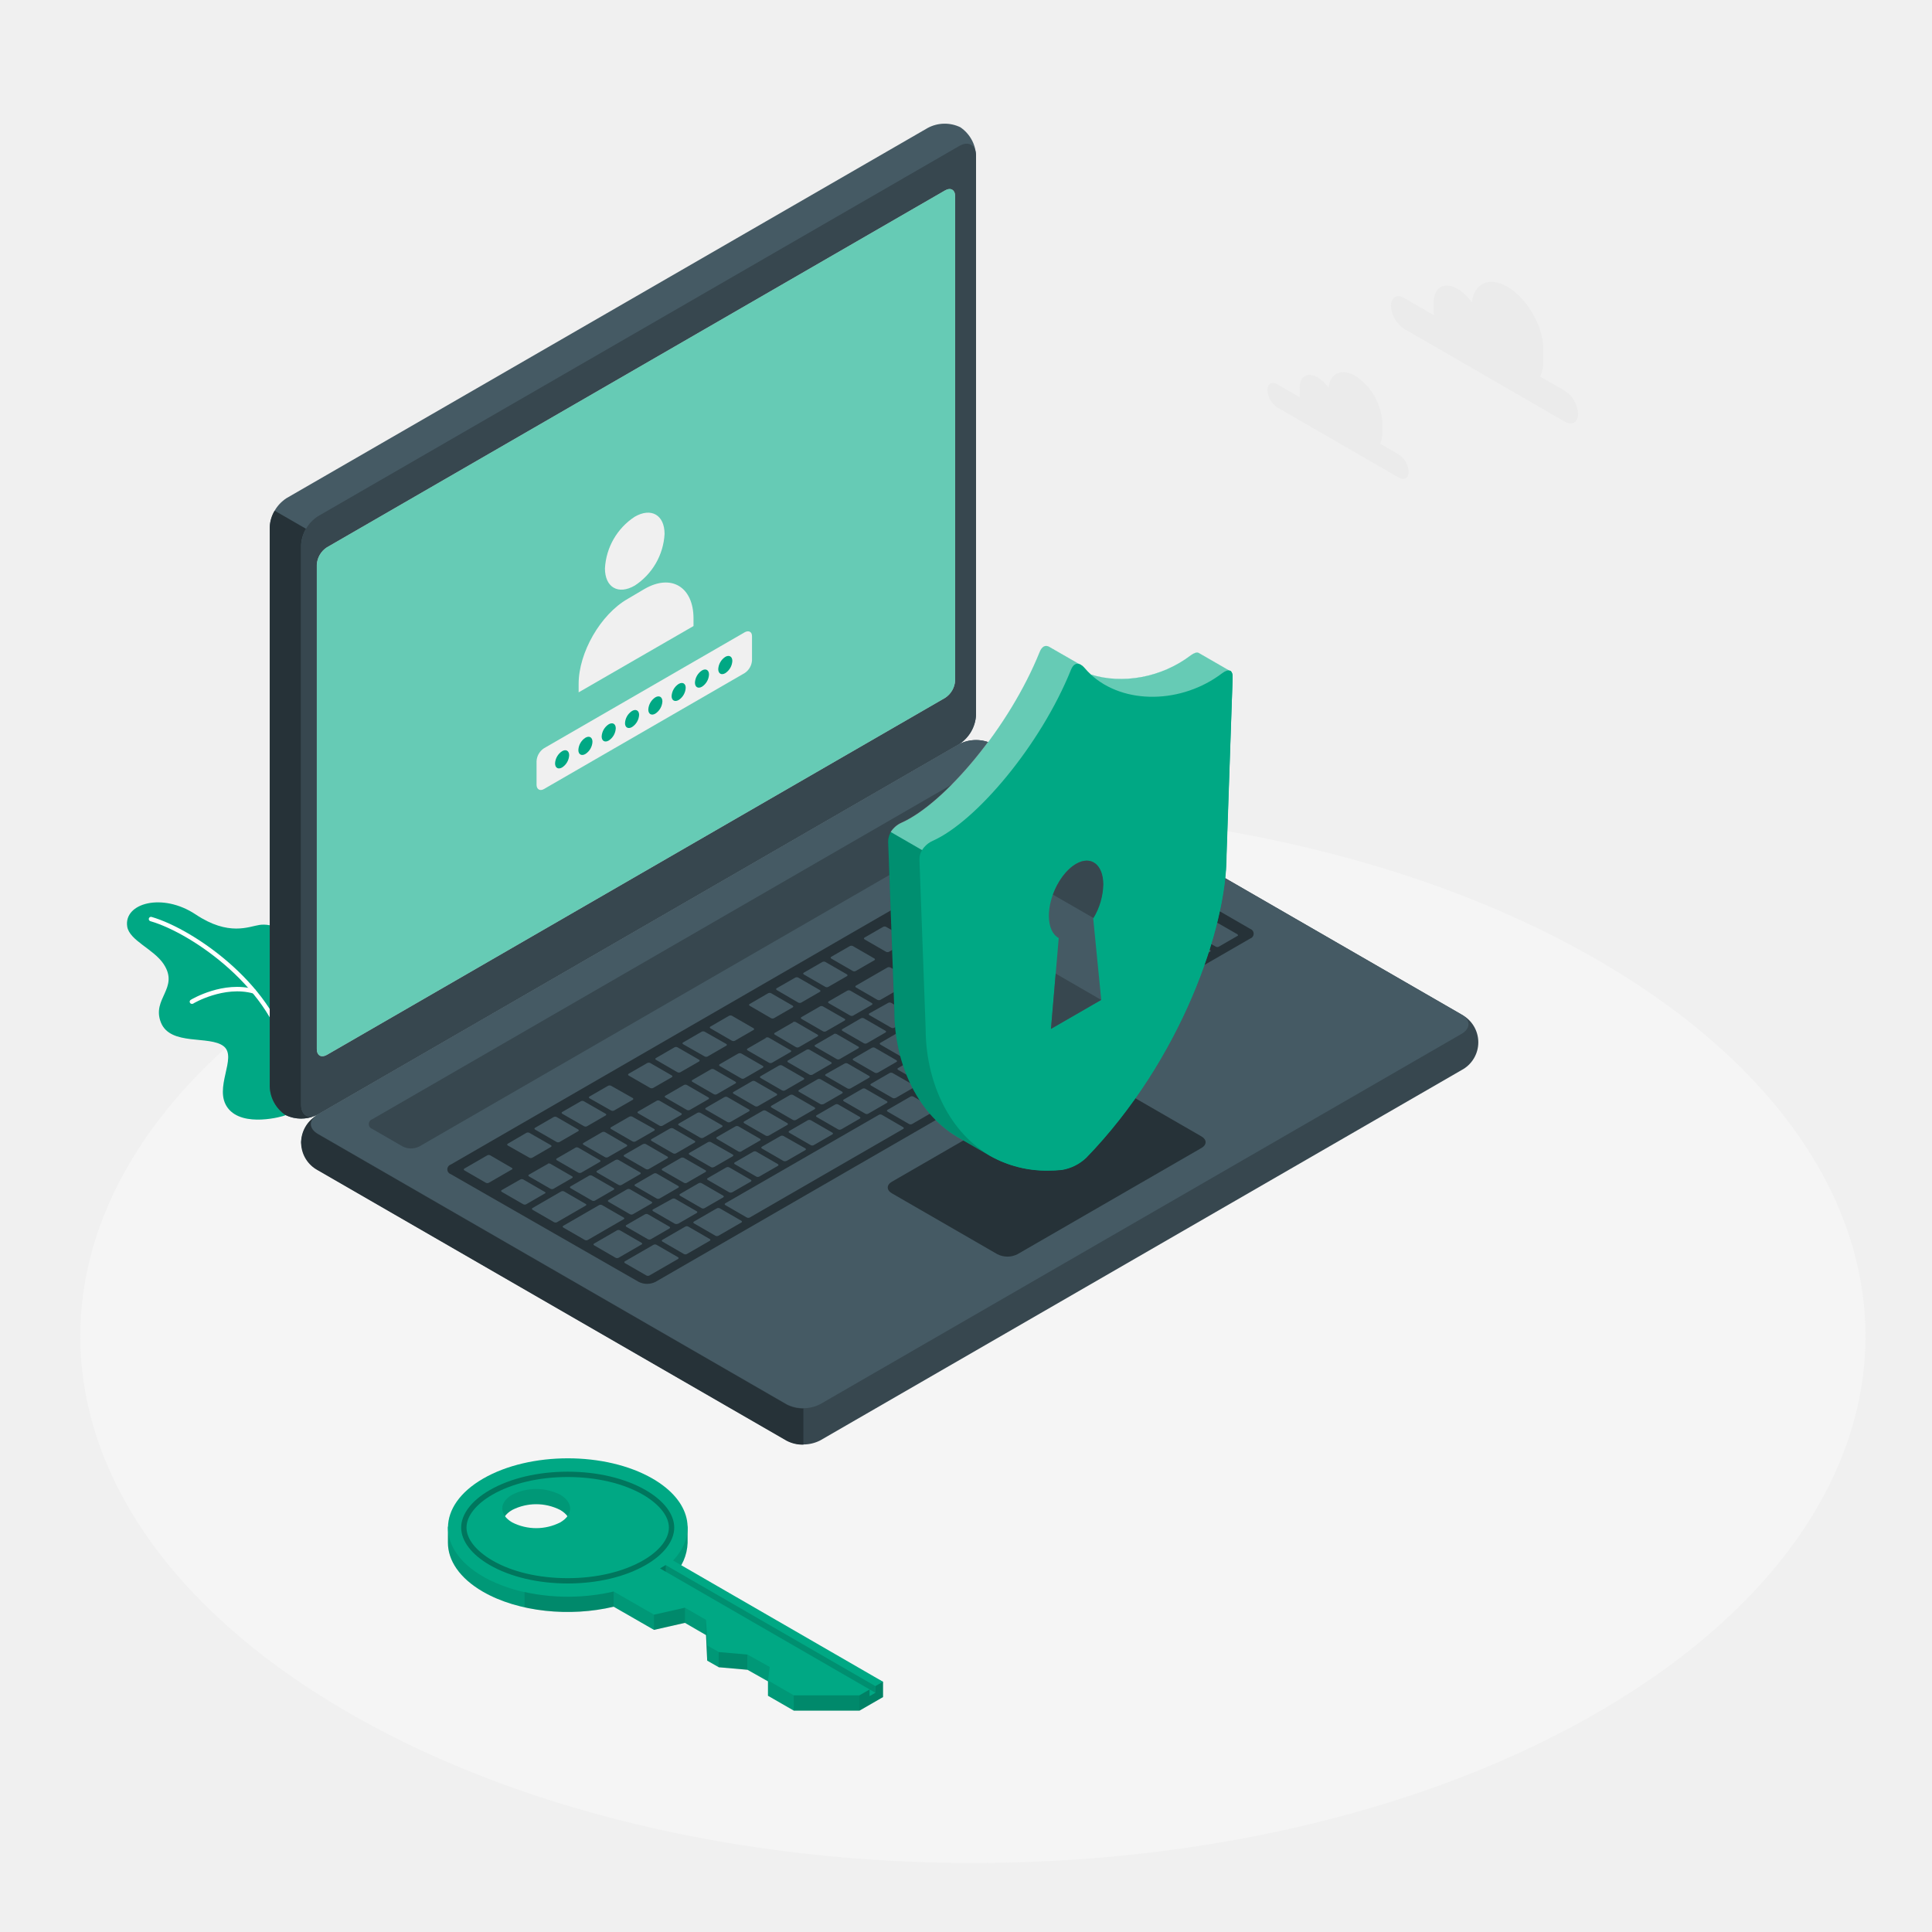
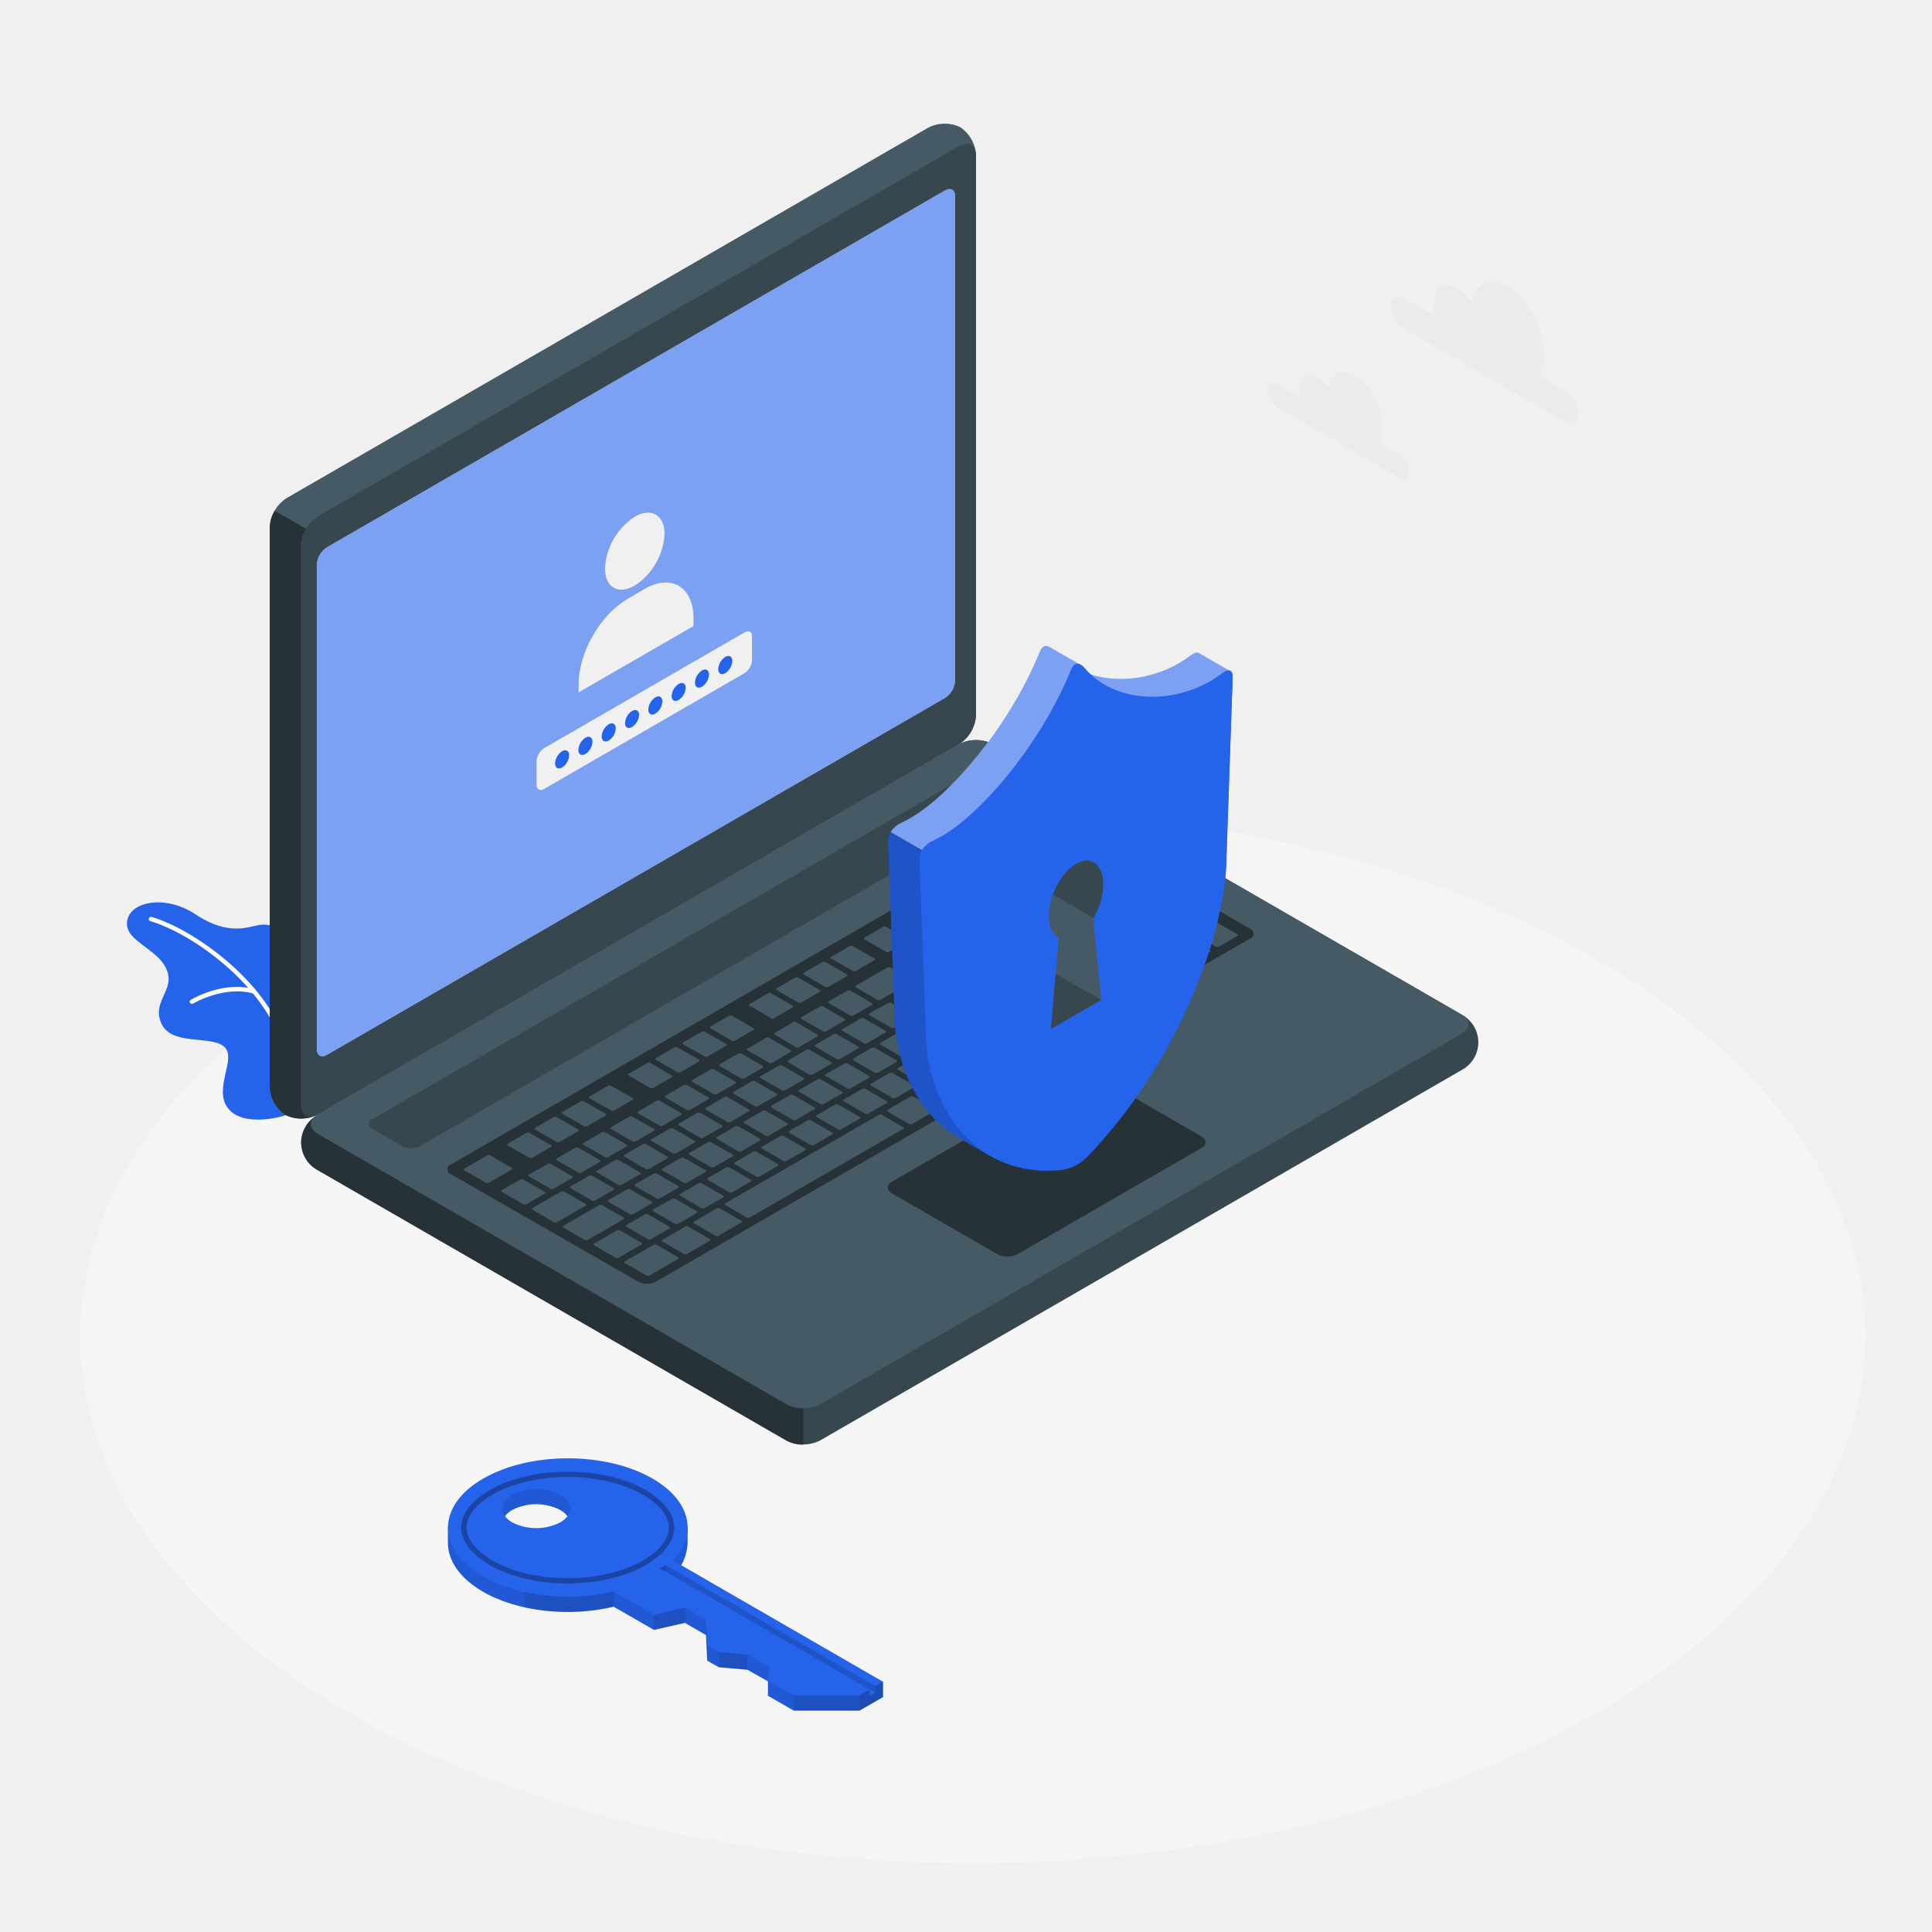
<svg xmlns="http://www.w3.org/2000/svg" viewBox="0 0 500 500">
  <g id="freepik--Floor--inject-6">
    <path id="freepik--floor--inject-6" d="M88.45,442.21c90.2,53.24,236.46,53.24,326.67,0s90.21-139.56,0-192.79-236.47-53.24-326.68,0S-1.76,389,88.45,442.21Z" style="fill:#f5f5f5" />
  </g>
  <g id="freepik--Clouds--inject-6">
    <g id="freepik--clouds--inject-6">
      <path d="M363.42,77.14l7.67,4.43a9,9,0,0,1-.07-1V78.33c0-4,2.78-5.56,6.2-3.58a12.08,12.08,0,0,1,3.7,3.55c.56-5,4.46-6.82,9.2-4.09,5.12,3,9.27,10.15,9.27,16.07V93.6a8.79,8.79,0,0,1-.78,3.85l6.36,3.68a7.6,7.6,0,0,1,3.44,6c0,2.19-1.54,3.08-3.44,2l-41.55-24a7.6,7.6,0,0,1-3.44-6C360,76.93,361.52,76,363.42,77.14Z" style="fill:#ebebeb" />
      <path d="M330.6,99.48l5.79,3.34a6.61,6.61,0,0,1-.05-.76v-1.68c0-3,2.1-4.19,4.68-2.7a9,9,0,0,1,2.79,2.68c.42-3.75,3.36-5.15,6.94-3.09a15.48,15.48,0,0,1,7,12.13v2.51a6.56,6.56,0,0,1-.59,2.9l4.8,2.78a5.73,5.73,0,0,1,2.6,4.49c0,1.66-1.16,2.33-2.6,1.5L330.6,105.47A5.73,5.73,0,0,1,328,101C328,99.32,329.17,98.65,330.6,99.48Z" style="fill:#ebebeb" />
    </g>
  </g>
  <g id="freepik--Plant--inject-6">
    <g id="freepik--Plants--inject-6">
-       <path d="M73.88,288.62c-.57.31-11,3.28-14.9-1.84s2.55-13.09-1.08-16-13.81,0-16.26-6.17,4.81-8.85.73-15.08c-2.57-3.92-8.89-6.12-9.45-9.75-.92-6.06,9.12-8.85,17.72-3.12s13.79,3.1,16.52,2.71,8.6.47,8.41,10S73.88,288.62,73.88,288.62Z" style="fill:#00A884" />
+       <path d="M73.88,288.62c-.57.31-11,3.28-14.9-1.84s2.55-13.09-1.08-16-13.81,0-16.26-6.17,4.81-8.85.73-15.08c-2.57-3.92-8.89-6.12-9.45-9.75-.92-6.06,9.12-8.85,17.72-3.12s13.79,3.1,16.52,2.71,8.6.47,8.41,10S73.88,288.62,73.88,288.62Z" style="fill:#2563EB" />
      <path d="M74.57,275a.56.56,0,0,1-.56-.48c-3-18.16-24.11-32.95-35.09-36.12a.57.57,0,0,1,.31-1.1c11.23,3.25,32.83,18.4,35.9,37a.57.57,0,0,1-.47.65Z" style="fill:#fff" />
      <path d="M49.67,259.8a.56.56,0,0,1-.29-1.05c.34-.21,8.46-5,16.47-2.74a.59.59,0,0,1,.4.71.57.57,0,0,1-.7.39C58,255,50,259.68,50,259.73A.59.59,0,0,1,49.67,259.8Z" style="fill:#fff" />
    </g>
  </g>
  <g id="freepik--Device--inject-6">
    <g id="freepik--Laptop--inject-6">
      <path d="M77.93,295.6a9.29,9.29,0,0,0,4.33,7.19l121.33,70a9.57,9.57,0,0,0,8.66,0l166-95.85a8.13,8.13,0,0,0,0-14.38L256.93,192.56a9.57,9.57,0,0,0-8.66,0l-166,95.85A9.29,9.29,0,0,0,77.93,295.6Z" style="fill:#37474f" />
      <path d="M207.92,364.5v9.37a8.83,8.83,0,0,1-4.33-1l-121.33-70a8.11,8.11,0,0,1-.44-14.1c-1.94,1.39-1.79,3.43.44,4.72l121.33,70A8.83,8.83,0,0,0,207.92,364.5Z" style="fill:#263238" />
      <path d="M73.87,288.56a9.25,9.25,0,0,1-4.06-7.34V136.43a9.58,9.58,0,0,1,4.33-7.5l166-95.84a9.3,9.3,0,0,1,8.39-.16,9.29,9.29,0,0,1,4.07,7.35V185.06a9.56,9.56,0,0,1-4.33,7.5l-166,95.85A9.27,9.27,0,0,1,73.87,288.56Z" style="fill:#455a64" />
      <path d="M81.75,288.67a9.3,9.3,0,0,1-7.88-.11,9.28,9.28,0,0,1-4.06-7.34V136.43a8.74,8.74,0,0,1,1.27-4.26l8.12,4.68h0a8.88,8.88,0,0,0-1.27,4.26V285.91C77.93,288.47,79.6,289.62,81.75,288.67Z" style="fill:#263238" />
      <path d="M77.93,141.12V285.91c0,2.76,1.94,3.88,4.33,2.5l166-95.85a9.56,9.56,0,0,0,4.33-7.5V40.28c0-2.76-1.94-3.88-4.33-2.5l-166,95.84A9.59,9.59,0,0,0,77.93,141.12Z" style="fill:#37474f" />
      <path d="M82.26,293.41l121.33,70a9.57,9.57,0,0,0,8.66,0l166-95.85c2.39-1.38,2.39-3.62,0-5L256.93,192.56a9.57,9.57,0,0,0-8.66,0l-166,95.85C79.87,289.79,79.87,292,82.26,293.41Z" style="fill:#455a64" />
      <path d="M84.59,141.66l160-92.38c1.44-.83,2.6-.16,2.6,1.5V176.11a5.73,5.73,0,0,1-2.6,4.5L84.59,273c-1.44.83-2.6.16-2.6-1.5V146.16A5.73,5.73,0,0,1,84.59,141.66Z" style="fill:#fff" />
-       <path d="M84.59,141.66l160-92.38c1.44-.83,2.6-.16,2.6,1.5V176.11a5.73,5.73,0,0,1-2.6,4.5L84.59,273c-1.44.83-2.6.16-2.6-1.5V146.16A5.73,5.73,0,0,1,84.59,141.66Z" style="fill:#00A884;opacity:0.6" />
+       <path d="M84.59,141.66l160-92.38c1.44-.83,2.6-.16,2.6,1.5V176.11a5.73,5.73,0,0,1-2.6,4.5L84.59,273c-1.44.83-2.6.16-2.6-1.5V146.16A5.73,5.73,0,0,1,84.59,141.66Z" style="fill:#2563EB;opacity:0.6" />
      <path d="M164.27,133.73c4.26-2.46,7.72-.46,7.72,4.46a17.06,17.06,0,0,1-7.72,13.36c-4.26,2.46-7.71.47-7.71-4.45A17.06,17.06,0,0,1,164.27,133.73Z" style="fill:#f0f0f0" />
      <path d="M179.48,160.05c0-8.08-5.68-11.67-12.68-7.63L162.43,155c-7,4-12.68,13.87-12.68,22v2.18l29.73-17.16Z" style="fill:#f0f0f0" />
      <path d="M194.51,164c-.28-.65-1-.81-1.81-.35l-51.92,30a4.28,4.28,0,0,0-1.92,3.33v6.1c0,1,.62,1.55,1.46,1.32l.14-.05a3.13,3.13,0,0,0,.32-.15l51.92-30a4.24,4.24,0,0,0,1.92-3.33V164.8A2.37,2.37,0,0,0,194.51,164Z" style="fill:#f0f0f0" />
-       <path d="M145.47,194.41c1-.59,1.83-.11,1.83,1.05a4,4,0,0,1-1.83,3.16c-1,.58-1.82.11-1.82-1.06A4,4,0,0,1,145.47,194.41Z" style="fill:#00A884" />
-       <path d="M151.51,190.92c1-.58,1.82-.11,1.82,1.06a4,4,0,0,1-1.82,3.15c-1,.59-1.83.11-1.83-1A4,4,0,0,1,151.51,190.92Z" style="fill:#00A884" />
-       <path d="M157.54,187.44c1-.58,1.82-.11,1.82,1.05a4,4,0,0,1-1.82,3.16c-1,.58-1.83.11-1.83-1.05A4,4,0,0,1,157.54,187.44Z" style="fill:#00A884" />
-       <path d="M163.57,184c1-.59,1.83-.11,1.83,1a4,4,0,0,1-1.83,3.16c-1,.58-1.82.11-1.82-1A4,4,0,0,1,163.57,184Z" style="fill:#00A884" />
-       <path d="M169.6,180.47c1-.58,1.83-.11,1.83,1.06a4.05,4.05,0,0,1-1.83,3.16c-1,.58-1.82.11-1.82-1.06A4.05,4.05,0,0,1,169.6,180.47Z" style="fill:#00A884" />
-       <path d="M175.64,177c1-.58,1.82-.11,1.82,1a4,4,0,0,1-1.82,3.16c-1,.58-1.83.11-1.83-1A4,4,0,0,1,175.64,177Z" style="fill:#00A884" />
-       <path d="M181.67,173.51c1-.58,1.82-.11,1.82,1.05a4,4,0,0,1-1.82,3.16c-1,.58-1.82.11-1.82-1.05A4,4,0,0,1,181.67,173.51Z" style="fill:#00A884" />
-       <path d="M187.7,170c1-.58,1.83-.11,1.83,1.06a4.05,4.05,0,0,1-1.83,3.16c-1,.58-1.82.11-1.82-1.06A4.07,4.07,0,0,1,187.7,170Z" style="fill:#00A884" />
+       <path d="M145.47,194.41c1-.59,1.83-.11,1.83,1.05a4,4,0,0,1-1.83,3.16c-1,.58-1.82.11-1.82-1.06A4,4,0,0,1,145.47,194.41Z" style="fill:#2563EB" />
+       <path d="M151.51,190.92c1-.58,1.82-.11,1.82,1.06a4,4,0,0,1-1.82,3.15c-1,.59-1.83.11-1.83-1A4,4,0,0,1,151.51,190.92Z" style="fill:#2563EB" />
+       <path d="M157.54,187.44c1-.58,1.82-.11,1.82,1.05a4,4,0,0,1-1.82,3.16c-1,.58-1.83.11-1.83-1.05A4,4,0,0,1,157.54,187.44Z" style="fill:#2563EB" />
+       <path d="M163.57,184c1-.59,1.83-.11,1.83,1a4,4,0,0,1-1.83,3.16c-1,.58-1.82.11-1.82-1A4,4,0,0,1,163.57,184Z" style="fill:#2563EB" />
+       <path d="M169.6,180.47c1-.58,1.83-.11,1.83,1.06a4.05,4.05,0,0,1-1.83,3.16c-1,.58-1.82.11-1.82-1.06A4.05,4.05,0,0,1,169.6,180.47Z" style="fill:#2563EB" />
+       <path d="M175.64,177c1-.58,1.82-.11,1.82,1a4,4,0,0,1-1.82,3.16c-1,.58-1.83.11-1.83-1A4,4,0,0,1,175.64,177Z" style="fill:#2563EB" />
+       <path d="M181.67,173.51c1-.58,1.82-.11,1.82,1.05a4,4,0,0,1-1.82,3.16c-1,.58-1.82.11-1.82-1.05A4,4,0,0,1,181.67,173.51Z" style="fill:#2563EB" />
+       <path d="M187.7,170c1-.58,1.83-.11,1.83,1.06a4.05,4.05,0,0,1-1.83,3.16c-1,.58-1.82.11-1.82-1.06A4.07,4.07,0,0,1,187.7,170Z" style="fill:#2563EB" />
      <path d="M96.34,289.66l154.09-89a4.79,4.79,0,0,1,4.33,0l7.88,4.55a1.32,1.32,0,0,1,0,2.5L108.53,296.7a4.79,4.79,0,0,1-4.33,0l-7.86-4.54A1.32,1.32,0,0,1,96.34,289.66Z" style="fill:#37474f" />
      <path d="M116.65,301.39l154.09-89a4.79,4.79,0,0,1,4.33,0l48.48,28a1.32,1.32,0,0,1,0,2.5L169.64,331.75a4.84,4.84,0,0,1-4.34,0l-48.64-27.88A1.31,1.31,0,0,1,116.65,301.39Z" style="fill:#263238" />
      <path d="M254.78,252.45l4.83-2.79c.2-.12.19-.32,0-.44L254,246a.84.84,0,0,0-.77,0l-4.83,2.79c-.2.11-.19.31,0,.44l5.58,3.22A.84.84,0,0,0,254.78,252.45Zm-9.52-11.07-4.82,2.78c-.21.12-.2.32,0,.45l5.58,3.22a.87.87,0,0,0,.77,0l4.83-2.79c.2-.12.19-.32,0-.44L246,241.4A.84.84,0,0,0,245.26,241.38Zm-15.59,9-8.16,4.71c-.21.12-.19.32,0,.45l5.57,3.22a.87.87,0,0,0,.77,0l8.17-4.71c.2-.12.19-.32,0-.44l-5.58-3.23A.87.87,0,0,0,229.67,250.38Zm8.54-4.93-4.83,2.79c-.2.11-.19.31,0,.44L239,251.9a.87.87,0,0,0,.77,0l4.82-2.79c.21-.12.2-.32,0-.44L239,245.47A.84.84,0,0,0,238.21,245.45Zm-18.93,10.93-4.82,2.78c-.21.12-.2.32,0,.45l5.58,3.22a.84.84,0,0,0,.77,0l4.83-2.78c.2-.12.19-.32,0-.45l-5.58-3.22A.87.87,0,0,0,219.28,256.38Zm-7.05,4.07-4.82,2.78c-.21.12-.2.32,0,.45L213,266.9a.87.87,0,0,0,.77,0l4.83-2.79c.2-.12.19-.32,0-.44L213,260.47A.84.84,0,0,0,212.23,260.45Zm21.94,13.1,4.83-2.79c.2-.12.19-.32,0-.44l-5.58-3.22a.84.84,0,0,0-.77,0l-4.82,2.79c-.21.11-.19.31,0,.44l5.57,3.22A.84.84,0,0,0,234.17,273.55Zm-7,4.07,4.83-2.79c.2-.12.19-.31,0-.44l-5.58-3.22a.84.84,0,0,0-.77,0l-4.82,2.79c-.21.12-.2.31,0,.44l5.58,3.22A.84.84,0,0,0,227.12,277.62Zm-7.05,4.07,4.83-2.79c.2-.11.19-.31,0-.44l-5.58-3.22a.84.84,0,0,0-.77,0L213.7,278c-.21.12-.2.32,0,.44l5.58,3.22A.84.84,0,0,0,220.07,281.69Zm-7,4.07,4.83-2.79c.2-.11.19-.31,0-.44l-5.58-3.22a.87.87,0,0,0-.77,0l-4.83,2.79c-.2.12-.19.32,0,.44l5.58,3.22A.84.84,0,0,0,213,285.76Zm34.71-29.24,4.82-2.79c.21-.12.2-.31,0-.44L247,250.07a.84.84,0,0,0-.77,0l-4.83,2.79c-.2.12-.19.31,0,.44L247,256.5A.84.84,0,0,0,247.73,256.52Zm-6.5,13L252,263.26c.2-.12.19-.32,0-.44L238.41,255a.84.84,0,0,0-.77,0l-5.56,3.21c-.21.12-.2.32,0,.45l7.18,4.14c.22.13.23.33,0,.44l-4.45,2.57c-.21.12-.19.32,0,.45l5.58,3.22A.87.87,0,0,0,241.23,269.48Zm-36-5-4.83,2.79c-.2.11-.19.31,0,.44L206,271a.87.87,0,0,0,.77,0l4.82-2.79c.21-.12.2-.32,0-.44L206,264.54A.84.84,0,0,0,205.18,264.52Zm-7.05,4.07-4.83,2.79c-.2.12-.19.31,0,.44l5.58,3.22a.84.84,0,0,0,.77,0l4.82-2.79c.21-.12.2-.32,0-.44l-5.58-3.22A.84.84,0,0,0,198.13,268.59Zm-35.24,45.65a.84.84,0,0,0,.77,0l4.83-2.79c.2-.12.19-.32,0-.44l-5.58-3.22a.84.84,0,0,0-.77,0l-4.82,2.79c-.21.11-.2.31,0,.44Zm-21.17-13.08L136.89,304c-.2.11-.19.31,0,.44l5.58,3.22a.87.87,0,0,0,.77,0l4.82-2.79c.21-.12.2-.32,0-.44l-5.58-3.22A.84.84,0,0,0,141.72,301.16Zm11.35,9.55a.84.84,0,0,0,.77,0l4.82-2.79c.21-.12.19-.32,0-.44l-5.58-3.22a.84.84,0,0,0-.77,0l-4.82,2.79c-.2.12-.19.31,0,.44Zm22.27,6,4.83-2.79c.2-.12.19-.32,0-.44l-5.58-3.22a.84.84,0,0,0-.77,0L169,313c-.21.11-.2.31,0,.44l5.58,3.22A.87.87,0,0,0,175.34,316.72Zm-7.82,4a.84.84,0,0,0,.77,0l4.83-2.79c.2-.12.19-.32,0-.44l-5.58-3.22a.84.84,0,0,0-.77,0l-4.83,2.79c-.2.11-.19.31,0,.44Zm-18.75-23.68-4.83,2.78c-.2.12-.19.32,0,.45l5.58,3.22a.87.87,0,0,0,.77,0l4.82-2.79c.21-.12.2-.32,0-.44l-5.58-3.23A.87.87,0,0,0,148.77,297.09ZM184,276.73l-4.83,2.79c-.2.12-.19.32,0,.44l5.58,3.22a.84.84,0,0,0,.77,0l4.82-2.79c.21-.11.19-.31,0-.44l-5.58-3.22A.85.85,0,0,0,184,276.73ZM155.82,293,151,295.8c-.21.12-.2.32,0,.45l5.58,3.22a.84.84,0,0,0,.77,0l4.83-2.78c.2-.12.19-.32,0-.45L156.59,293A.87.87,0,0,0,155.82,293Zm35.26-20.36-4.83,2.79c-.2.12-.19.32,0,.44l5.58,3.22a.84.84,0,0,0,.77,0l4.82-2.79c.21-.12.19-.31,0-.44l-5.58-3.22A.84.84,0,0,0,191.08,272.66ZM177,280.8l-4.82,2.79c-.21.12-.19.32,0,.44l5.58,3.22a.84.84,0,0,0,.77,0l4.82-2.78c.2-.12.19-.32,0-.45l-5.58-3.22A.87.87,0,0,0,177,280.8Zm-7.05,4.08-4.82,2.78c-.21.12-.19.32,0,.44l5.57,3.23a.87.87,0,0,0,.77,0l4.83-2.78c.2-.12.19-.32,0-.45l-5.58-3.22A.84.84,0,0,0,169.92,284.88Zm-7,4.07-4.82,2.78c-.21.12-.2.32,0,.45l5.58,3.22a.87.87,0,0,0,.77,0l4.83-2.78c.2-.12.19-.32,0-.45L163.64,289A.87.87,0,0,0,162.87,289Zm36,4.95,4.82-2.78c.21-.12.19-.32,0-.45l-5.58-3.22a.84.84,0,0,0-.77,0l-4.83,2.78c-.2.12-.19.32,0,.45l5.58,3.22A.87.87,0,0,0,198.92,293.9Zm61.93-61.52L256,235.17c-.2.11-.19.31,0,.44l5.58,3.22a.87.87,0,0,0,.77,0l4.82-2.79c.21-.12.2-.32,0-.44l-5.58-3.22A.84.84,0,0,0,260.85,232.38Zm-8.54,4.93-4.82,2.78c-.21.12-.2.32,0,.45l5.58,3.22a.84.84,0,0,0,.77,0l4.83-2.78c.2-.12.19-.32,0-.45l-5.58-3.22A.87.87,0,0,0,252.31,237.31Zm15.59-9-4.83,2.78c-.2.12-.19.32,0,.45l5.58,3.22a.87.87,0,0,0,.77,0l4.82-2.79c.21-.12.2-.32,0-.44l-5.58-3.23A.87.87,0,0,0,267.9,228.31ZM231.4,266l4.83-2.79c.2-.12.19-.32,0-.44l-5.58-3.23a.87.87,0,0,0-.77,0L225,262.26c-.2.12-.19.32,0,.45l5.58,3.22A.87.87,0,0,0,231.4,266Zm44.32-41.7a.87.87,0,0,0-.77,0L270.13,227c-.21.12-.2.32,0,.45l5.58,3.22a.84.84,0,0,0,.77,0l4.83-2.78c.2-.12.19-.32,0-.45ZM206,289.83l4.82-2.78c.21-.12.2-.32,0-.45l-5.58-3.22a.87.87,0,0,0-.77,0l-4.83,2.79c-.2.12-.19.32,0,.44l5.58,3.23A.87.87,0,0,0,206,289.83Zm86.47-49.92,4.82-2.79c.21-.12.2-.32,0-.44l-5.58-3.22a.84.84,0,0,0-.77,0l-4.83,2.79c-.2.11-.19.31,0,.44l5.58,3.22A.84.84,0,0,0,292.44,239.91Zm-15-.53,4.82-2.79c.21-.12.2-.32,0-.44l-5.58-3.22a.84.84,0,0,0-.77,0L271,235.7c-.2.11-.19.31,0,.44l5.58,3.22A.84.84,0,0,0,277.42,239.38Zm6.27-10.53a.87.87,0,0,0-.77,0l-4.83,2.78c-.2.12-.19.32,0,.45l5.58,3.22a.87.87,0,0,0,.77,0l4.83-2.79c.2-.12.19-.32,0-.44Zm1.48-.85,13.55,7.82a.87.87,0,0,0,.77,0l4.83-2.79c.2-.12.19-.32,0-.44l-13.55-7.83a.87.87,0,0,0-.77,0l-4.82,2.78C284.94,227.67,285,227.87,285.17,228Zm-16.35,9L264,239.77c-.2.12-.19.31,0,.44l5.58,3.22a.84.84,0,0,0,.77,0l4.82-2.79c.21-.12.2-.31,0-.44L269.59,237A.84.84,0,0,0,268.82,237Zm-53.07,30.64-4.83,2.79c-.2.12-.19.31,0,.44l5.58,3.22a.84.84,0,0,0,.77,0l4.82-2.79c.21-.12.19-.31,0-.44l-5.57-3.22A.84.84,0,0,0,215.75,267.62ZM284.62,244a.84.84,0,0,0,.77,0l4.82-2.79c.21-.12.2-.31,0-.44l-5.58-3.22a.84.84,0,0,0-.77,0L279,240.3c-.2.12-.19.31,0,.44ZM222.8,263.55,218,266.34c-.2.11-.19.31,0,.44l5.58,3.22a.84.84,0,0,0,.77,0l4.82-2.79c.21-.12.2-.32,0-.44l-5.58-3.22A.84.84,0,0,0,222.8,263.55Zm-52.86,46.62a.87.87,0,0,0,.77,0l4.83-2.79c.2-.12.19-.32,0-.44l-5.58-3.22a.84.84,0,0,0-.77,0l-4.82,2.79c-.21.11-.2.31,0,.44Zm-10.6-10L154.51,303c-.2.11-.19.31,0,.44l5.58,3.22a.87.87,0,0,0,.77,0l4.82-2.79c.21-.12.19-.32,0-.44l-5.57-3.22A.84.84,0,0,0,159.34,300.19Zm18.42,5.93,4.83-2.79c.2-.12.19-.32,0-.44L177,299.66a.87.87,0,0,0-.77,0l-4.82,2.78c-.21.12-.19.32,0,.45L177,306.1A.87.87,0,0,0,177.76,306.12Zm7.06-4.08,4.82-2.78c.2-.12.19-.32,0-.45L184,295.59a.87.87,0,0,0-.77,0l-4.82,2.78c-.21.12-.19.32,0,.45l5.58,3.22A.84.84,0,0,0,184.82,302Zm7.05-4.07,4.82-2.78c.21-.12.19-.32,0-.45l-5.58-3.22a.85.85,0,0,0-.76,0l-4.83,2.78c-.2.12-.19.32,0,.45L191.1,298A.87.87,0,0,0,191.87,298Zm-25.48-1.85-4.83,2.78c-.2.12-.19.32,0,.45l5.58,3.22a.87.87,0,0,0,.77,0l4.82-2.79c.21-.12.2-.32,0-.44l-5.58-3.23A.87.87,0,0,0,166.39,296.12Zm7.05-4.07-4.83,2.78c-.2.12-.19.32,0,.45l5.58,3.22a.84.84,0,0,0,.77,0l4.82-2.78c.21-.12.2-.32,0-.45l-5.58-3.22A.87.87,0,0,0,173.44,292.05Zm28.2-16.29-4.82,2.79c-.21.12-.19.32,0,.44l5.58,3.22a.82.82,0,0,0,.76,0l4.83-2.79c.2-.11.19-.31,0-.44l-5.58-3.22A.87.87,0,0,0,201.64,275.76Zm-7,4.07-4.82,2.79c-.21.12-.19.32,0,.44l5.57,3.23a.87.87,0,0,0,.77,0l4.83-2.78c.2-.12.19-.32,0-.45l-5.58-3.22A.87.87,0,0,0,194.59,279.83Zm14.11-8.14-4.83,2.79c-.2.12-.19.32,0,.44l5.58,3.22a.84.84,0,0,0,.77,0l4.82-2.79c.21-.11.19-.31,0-.44l-5.58-3.22A.82.82,0,0,0,208.7,271.69ZM180.49,288l-4.82,2.78c-.21.12-.2.32,0,.45l5.58,3.22a.87.87,0,0,0,.77,0l4.83-2.78c.2-.12.19-.32,0-.45L181.26,288A.87.87,0,0,0,180.49,288Zm7-4.07-4.82,2.78c-.21.12-.2.32,0,.45l5.58,3.22a.87.87,0,0,0,.77,0l4.83-2.78c.2-.12.19-.32,0-.45l-5.58-3.22A.84.84,0,0,0,187.54,283.91Zm-5.15,28.74,4.83-2.79c.2-.12.19-.32,0-.44l-5.58-3.23a.87.87,0,0,0-.77,0L176,309c-.21.12-.2.32,0,.45l5.57,3.22A.87.87,0,0,0,182.39,312.65ZM141,308.47l-5.57-3.22a.84.84,0,0,0-.77,0L129.84,308c-.2.11-.19.31,0,.44l5.58,3.22a.84.84,0,0,0,.77,0l4.82-2.79C141.25,308.79,141.23,308.59,141,308.47Zm10.57,3.1L146,308.35a.84.84,0,0,0-.77,0l-7.42,4.29c-.2.12-.19.31,0,.44l5.58,3.22a.84.84,0,0,0,.77,0l7.42-4.29C151.81,311.89,151.8,311.7,151.58,311.57Zm-19.12-9.33L126.88,299a.87.87,0,0,0-.77,0l-5.94,3.43c-.21.12-.19.32,0,.45l5.57,3.22a.87.87,0,0,0,.77,0l5.94-3.43C132.69,302.57,132.68,302.37,132.46,302.24Zm4.55-2.63a.84.84,0,0,0,.77,0l4.82-2.79c.21-.12.19-.31,0-.44L137,293.18a.84.84,0,0,0-.77,0L131.4,296c-.2.12-.19.31,0,.44Zm24.4,15.49-5.58-3.22a.84.84,0,0,0-.77,0l-9.28,5.36c-.2.12-.19.32,0,.44l5.58,3.22a.84.84,0,0,0,.77,0l9.27-5.36C161.64,315.42,161.63,315.23,161.41,315.1Zm4.63,6.53-5.58-3.22a.84.84,0,0,0-.77,0l-5.94,3.43c-.2.12-.19.32,0,.44l5.58,3.23a.87.87,0,0,0,.77,0l5.93-3.43C166.27,322,166.26,321.76,166,321.63Zm23.39-52.29a.84.84,0,0,0,.77,0l4.83-2.79c.2-.11.19-.31,0-.44l-5.58-3.22a.84.84,0,0,0-.77,0l-4.82,2.79c-.21.12-.19.32,0,.44Zm-14.1,8.15a.87.87,0,0,0,.77,0l4.83-2.78c.2-.12.19-.32,0-.45l-5.58-3.22a.87.87,0,0,0-.77,0l-4.82,2.79c-.21.12-.2.32,0,.44Zm-31.27,18.05a.84.84,0,0,0,.77,0l4.82-2.79c.21-.12.2-.32,0-.44l-5.58-3.22a.84.84,0,0,0-.77,0l-4.83,2.79c-.2.11-.19.31,0,.44Zm38.32-22.13a.84.84,0,0,0,.77,0l4.83-2.79c.2-.11.19-.31,0-.44L182.37,267a.87.87,0,0,0-.77,0l-4.82,2.79c-.21.12-.2.32,0,.44Zm-14.1,8.15a.87.87,0,0,0,.77,0l4.83-2.78c.2-.12.19-.32,0-.45l-5.58-3.22a.84.84,0,0,0-.77,0l-4.83,2.78c-.2.12-.19.32,0,.45Zm1.63,40.59a.84.84,0,0,0-.77,0l-7.42,4.28c-.2.12-.19.32,0,.45l5.58,3.22a.87.87,0,0,0,.77,0l7.42-4.28c.2-.12.19-.32,0-.45ZM158.16,287.4a.84.84,0,0,0,.77,0l4.83-2.78c.2-.12.19-.32,0-.45L158.15,281a.87.87,0,0,0-.77,0l-4.82,2.78c-.21.12-.2.32,0,.45Zm-7,4.07a.87.87,0,0,0,.77,0l4.82-2.79c.21-.12.2-.32,0-.44L151.1,285a.84.84,0,0,0-.77,0l-4.83,2.78c-.2.12-.19.32,0,.45Zm149.44-44.74a.87.87,0,0,0-.77,0l-11.88,6.86c-.2.12-.19.32,0,.45l5.58,3.22a.87.87,0,0,0,.77,0l11.87-6.86c.21-.11.2-.31,0-.44Zm-15.59,9a.84.84,0,0,0-.77,0l-4.82,2.79c-.21.12-.2.32,0,.44l5.58,3.22a.84.84,0,0,0,.77,0l4.83-2.79c.2-.11.19-.31,0-.44Zm-95.52,52.84,4.83-2.78c.2-.12.19-.32,0-.45l-5.58-3.22a.87.87,0,0,0-.77,0l-4.82,2.78c-.21.12-.19.32,0,.45l5.58,3.22A.82.82,0,0,0,189.44,308.57Zm81.42-44.7a.84.84,0,0,0-.77,0l-4.83,2.78c-.2.12-.19.32,0,.45l5.58,3.22a.87.87,0,0,0,.77,0l4.82-2.78c.21-.12.2-.32,0-.45Zm36.74-21.21a.84.84,0,0,0-.77,0L302,245.43c-.2.12-.19.32,0,.44l5.58,3.22a.84.84,0,0,0,.77,0l4.82-2.79c.21-.11.2-.31,0-.44Zm12.63-.85L306.68,234a.84.84,0,0,0-.77,0l-4.82,2.79c-.21.11-.2.31,0,.44L314.66,245a.84.84,0,0,0,.77,0l4.83-2.79C320.46,242.13,320.45,241.94,320.23,241.81Zm-75.72,37.27a.87.87,0,0,0-.77,0l-5.94,3.43c-.21.11-.19.31,0,.44l5.58,3.22a.84.84,0,0,0,.77,0l5.93-3.43c.21-.12.2-.32,0-.44Zm17.81-10.28a.87.87,0,0,0-.77,0l-7.42,4.29c-.21.12-.19.32,0,.44l5.58,3.22a.84.84,0,0,0,.77,0l7.42-4.29c.2-.11.19-.31,0-.44Zm-34.14,19.71a.84.84,0,0,0-.77,0L187.7,311.42c-.21.12-.19.32,0,.45l5.57,3.22a.87.87,0,0,0,.77,0l39.71-22.92c.21-.12.2-.32,0-.45Zm-41.94,24.21a.87.87,0,0,0-.77,0l-5.94,3.43c-.2.11-.19.31,0,.44l5.58,3.22a.84.84,0,0,0,.77,0l5.94-3.43c.2-.12.19-.32,0-.44Zm50.1-28.92a.84.84,0,0,0-.77,0l-5.93,3.43c-.21.12-.2.32,0,.44l5.58,3.23a.87.87,0,0,0,.77,0l5.94-3.43c.2-.12.19-.31,0-.44Zm-58.26,33.64a.84.84,0,0,0-.77,0l-5.94,3.43c-.21.12-.19.32,0,.44l5.58,3.23a.85.85,0,0,0,.76,0l5.94-3.43c.21-.12.2-.31,0-.44Zm74.59-43.07a.87.87,0,0,0-.77,0L246,277.78c-.2.12-.19.32,0,.45l5.58,3.22a.84.84,0,0,0,.77,0l5.94-3.42c.2-.12.19-.32,0-.45Zm25.24-14.57a.87.87,0,0,0-.77,0l-4.83,2.79c-.2.12-.19.32,0,.44l5.58,3.23a.87.87,0,0,0,.77,0l4.82-2.78c.21-.12.2-.32,0-.45Zm15.45-11.22,4.82-2.79c.21-.11.2-.31,0-.44l-5.58-3.22a.84.84,0,0,0-.77,0L287,244.9c-.2.12-.19.32,0,.44l5.58,3.22A.84.84,0,0,0,293.36,248.58Zm-31.53-.2,4.83-2.79c.2-.12.19-.32,0-.44l-5.58-3.22a.84.84,0,0,0-.77,0l-4.82,2.78c-.21.12-.2.32,0,.45l5.58,3.22A.87.87,0,0,0,261.83,248.38Zm-16,27.63,14.1-8.15c.2-.11.19-.31,0-.44l-5.58-3.22a.84.84,0,0,0-.77,0l-14.1,8.14c-.21.12-.19.32,0,.45l5.58,3.22A.87.87,0,0,0,245.86,276Zm39.68-23.38a.84.84,0,0,0,.77,0l4.82-2.78c.21-.12.19-.32,0-.45l-5.57-3.22a.87.87,0,0,0-.77,0L279.93,249c-.2.12-.19.32,0,.44Zm-7.2-4.58,4.82-2.79c.21-.11.2-.31,0-.44l-5.57-3.22a.84.84,0,0,0-.77,0L272,244.37c-.2.12-.19.32,0,.44l5.58,3.22A.84.84,0,0,0,278.34,248.05Zm-39.54,32,4.83-2.79c.2-.12.19-.32,0-.44L238,273.63a.84.84,0,0,0-.77,0l-4.82,2.79c-.21.11-.19.31,0,.44l5.57,3.22A.87.87,0,0,0,238.8,280.08ZM270,261.63a.84.84,0,0,0,.77,0l4.82-2.79c.21-.11.2-.31,0-.44l-5.58-3.22a.84.84,0,0,0-.77,0L264.34,258c-.2.12-.19.32,0,.44Zm-66.4,38.8,4.82-2.78c.21-.12.19-.32,0-.45L202.77,294a.84.84,0,0,0-.77,0l-4.83,2.78c-.2.12-.19.32,0,.45l5.58,3.22A.87.87,0,0,0,203.55,300.43Zm7-4.07,4.82-2.78c.21-.12.2-.32,0-.45l-5.58-3.22a.87.87,0,0,0-.77,0l-4.83,2.79c-.2.12-.19.32,0,.44l5.58,3.22A.84.84,0,0,0,210.6,296.36Zm-14.1,8.14,4.82-2.78c.21-.12.19-.32,0-.45l-5.58-3.22a.87.87,0,0,0-.77,0l-4.82,2.78c-.2.12-.19.32,0,.45l5.58,3.22A.87.87,0,0,0,196.5,304.5Zm28.2-16.28,4.83-2.79c.2-.12.19-.31,0-.44l-5.58-3.22a.84.84,0,0,0-.77,0l-4.82,2.79c-.21.12-.2.31,0,.44l5.58,3.22A.84.84,0,0,0,224.7,288.22Zm-7,4.07,4.82-2.79c.21-.11.2-.31,0-.44l-5.58-3.22a.84.84,0,0,0-.77,0l-4.83,2.79c-.2.12-.19.32,0,.44l5.58,3.22A.84.84,0,0,0,217.65,292.29Zm14.1-8.14,4.83-2.79c.2-.12.19-.32,0-.44L231,277.7a.84.84,0,0,0-.77,0l-4.82,2.79c-.21.11-.2.31,0,.44l5.58,3.22A.84.84,0,0,0,231.75,284.15ZM264,223.92a.84.84,0,0,0,.77,0l4.83-2.79c.2-.12.19-.31,0-.44l-1.49-.86a.84.84,0,0,0-.77,0l-4.82,2.78c-.2.12-.19.32,0,.45Zm-34.69,22.4a.87.87,0,0,0,.77,0l4.82-2.78c.21-.12.2-.32,0-.45l-5.57-3.22a.84.84,0,0,0-.77,0l-4.83,2.78c-.2.12-.19.32,0,.45Zm14.1-8.15a.84.84,0,0,0,.77,0L249,235.4c.21-.11.2-.31,0-.44l-5.58-3.22a.87.87,0,0,0-.77,0l-4.83,2.79c-.2.12-.19.32,0,.44Zm-22.71,13.12a.87.87,0,0,0,.77,0l4.82-2.78c.21-.12.19-.32,0-.45l-5.57-3.22a.87.87,0,0,0-.77,0l-4.83,2.78c-.2.12-.19.32,0,.45Zm15.66-9a.87.87,0,0,0,.77,0l4.82-2.78c.21-.12.2-.32,0-.45l-5.58-3.22a.87.87,0,0,0-.77,0l-4.83,2.79c-.2.12-.19.32,0,.44Zm-29.76,17.18a.85.85,0,0,0,.76,0l4.83-2.79c.2-.12.19-.32,0-.44L206.59,253a.87.87,0,0,0-.77,0L201,255.76c-.21.12-.19.32,0,.45Zm7-4.07a.84.84,0,0,0,.77,0l4.82-2.78c.21-.12.19-.32,0-.45l-5.58-3.22a.85.85,0,0,0-.76,0l-4.83,2.78c-.2.12-.19.32,0,.45Zm36.25-23.3a.84.84,0,0,0,.77,0l4.82-2.79c.21-.11.2-.31,0-.44L254,228a.87.87,0,0,0-.77,0l-4.82,2.78c-.21.12-.2.32,0,.45Zm21.15-12.21a.84.84,0,0,0,.77,0l4.83-2.79c.2-.12.19-.32,0-.44l-1.48-.86a.87.87,0,0,0-.77,0l-4.83,2.79c-.2.12-.19.32,0,.44Zm11.72,6.77a.87.87,0,0,0,.77,0l4.83-2.78c.2-.12.19-.32,0-.45l-5.58-3.22a.87.87,0,0,0-.77,0L277.18,223c-.21.12-.2.32,0,.45Zm17.63,17.89,4.82-2.79c.21-.12.2-.31,0-.44l-5.58-3.22a.84.84,0,0,0-.77,0L294,240.83c-.2.12-.19.31,0,.44l5.58,3.22A.84.84,0,0,0,300.41,244.51ZM257,228a.84.84,0,0,0,.77,0l4.82-2.79c.21-.11.2-.31,0-.44l-1.49-.86a.87.87,0,0,0-.77,0l-4.82,2.78c-.21.12-.19.32,0,.45ZM199.55,263.5a.84.84,0,0,0,.77,0l4.83-2.79c.2-.12.19-.32,0-.44l-5.58-3.22a.84.84,0,0,0-.77,0L194,259.84c-.21.11-.19.31,0,.44Z" style="fill:#455a64" />
      <path d="M230.82,305.83l47.61-27.49a5.74,5.74,0,0,1,5.2,0l27.3,15.76c1.44.83,1.44,2.17,0,3l-47.61,27.49a5.74,5.74,0,0,1-5.2,0l-27.3-15.76C229.39,308,229.39,306.65,230.82,305.83Z" style="fill:#263238" />
    </g>
  </g>
  <g id="freepik--Shield--inject-6">
    <g id="freepik--shield--inject-6">
-       <path d="M318.38,173.64h0l-.06,0-8.13-4.68c-.47-.21-1.16,0-2,.62-7.56,5.78-17.73,7.58-26,4.94a20.65,20.65,0,0,1-1.52-1.58l-.15-.17h0a3.19,3.19,0,0,0-.84-.69l-.14-.08-8.14-4.67c-.93-.44-1.77,0-2.33,1.38-7.86,19.53-24.61,39.32-35.78,44.27a6.32,6.32,0,0,0-2.2,1.64,4.69,4.69,0,0,0-1.24,3.2l1.61,43.85c0,12.67,5.35,26.05,16.26,32.56l8.42,4.86.15.08a29.62,29.62,0,0,0,14.92,3.79c1.17,0,2.36-.05,3.59-.17a12,12,0,0,0,6.36-3.18c24.41-25.21,36.28-59.33,36.28-78.21L319,175.48C319.06,174.49,318.82,173.88,318.38,173.64Z" style="fill:#00A884" />
-       <path d="M319,175.48l-1.61,45.87c0,18.88-11.87,53-36.28,78.21a12,12,0,0,1-6.36,3.18c-1.23.12-2.42.17-3.59.17a29.62,29.62,0,0,1-14.92-3.79l-.15-.08-.29-.18c-10.91-6.51-16.26-19.89-16.26-32.56L238,222.45a4.69,4.69,0,0,1,1.24-3.2,6.32,6.32,0,0,1,2.2-1.64c11.17-5,27.92-24.74,35.78-44.27.56-1.38,1.41-1.83,2.34-1.39h0l.14.08a3.19,3.19,0,0,1,.84.69h0l.15.17c8.34,9.71,24.74,9.7,35.69,1.32.83-.63,1.52-.83,2-.62l.06,0h0C318.82,173.88,319.06,174.49,319,175.48Z" style="fill:#00A884" />
+       <path d="M318.38,173.64h0l-.06,0-8.13-4.68c-.47-.21-1.16,0-2,.62-7.56,5.78-17.73,7.58-26,4.94a20.65,20.65,0,0,1-1.52-1.58l-.15-.17h0a3.19,3.19,0,0,0-.84-.69l-.14-.08-8.14-4.67c-.93-.44-1.77,0-2.33,1.38-7.86,19.53-24.61,39.32-35.78,44.27a6.32,6.32,0,0,0-2.2,1.64,4.69,4.69,0,0,0-1.24,3.2l1.61,43.85c0,12.67,5.35,26.05,16.26,32.56l8.42,4.86.15.08a29.62,29.62,0,0,0,14.92,3.79c1.17,0,2.36-.05,3.59-.17a12,12,0,0,0,6.36-3.18c24.41-25.21,36.28-59.33,36.28-78.21L319,175.48C319.06,174.49,318.82,173.88,318.38,173.64Z" style="fill:#2563EB" />
+       <path d="M319,175.48l-1.61,45.87c0,18.88-11.87,53-36.28,78.21a12,12,0,0,1-6.36,3.18c-1.23.12-2.42.17-3.59.17a29.62,29.62,0,0,1-14.92-3.79l-.15-.08-.29-.18c-10.91-6.51-16.26-19.89-16.26-32.56L238,222.45a4.69,4.69,0,0,1,1.24-3.2,6.32,6.32,0,0,1,2.2-1.64c11.17-5,27.92-24.74,35.78-44.27.56-1.38,1.41-1.83,2.34-1.39h0l.14.08a3.19,3.19,0,0,1,.84.69h0l.15.17c8.34,9.71,24.74,9.7,35.69,1.32.83-.63,1.52-.83,2-.62l.06,0h0C318.82,173.88,319.06,174.49,319,175.48Z" style="fill:#2563EB" />
      <path d="M318.33,173.58c-.47-.21-1.16,0-2,.62-10.31,7.89-25.46,8.36-34.15.26,8.31,2.65,18.46.85,26-4.94.83-.63,1.52-.83,2-.62Z" style="fill:#fff;opacity:0.4" />
      <path d="M279.51,171.94c-.93-.44-1.78,0-2.34,1.39-7.86,19.53-24.61,39.32-35.78,44.27a6.32,6.32,0,0,0-2.2,1.64,5.21,5.21,0,0,0-.56.77l-8.12-4.69a5.63,5.63,0,0,1,.55-.76,4.17,4.17,0,0,1,.36-.37h0l.14-.14.14-.13a6,6,0,0,1,1.55-1c11.17-4.95,27.92-24.74,35.78-44.27.56-1.38,1.4-1.82,2.33-1.38Z" style="fill:#fff;opacity:0.4" />
-       <path d="M231.43,214.17a.86.86,0,0,1,.14-.13l-.14.14S231.42,214.17,231.43,214.17Z" style="fill:#00A884" />
+       <path d="M231.43,214.17a.86.86,0,0,1,.14-.13l-.14.14S231.42,214.17,231.43,214.17Z" style="fill:#2563EB" />
      <path d="M231.57,214l-.14.14s0,0,0,0A.86.86,0,0,1,231.57,214Z" style="opacity:0.15" />
      <path d="M256.26,299.11l-.15-.07-8.42-4.87c-10.91-6.51-16.26-19.89-16.26-32.56l-1.61-43.85a4.35,4.35,0,0,1,.69-2.44l8.12,4.69a4.38,4.38,0,0,0-.68,2.43l1.61,43.85c0,12.67,5.35,26,16.26,32.56l.29.18Z" style="opacity:0.15" />
      <path d="M285,258.77l-13,7.5,2-23.51c-1.55-.82-2.55-2.84-2.55-5.75,0-5.17,3.15-11.19,7-13.43s7,.14,7,5.31a17.67,17.67,0,0,1-2.54,8.69Z" style="fill:#455a64" />
      <polygon points="284.98 258.77 273.21 251.97 271.99 266.27 284.98 258.77" style="fill:#37474f" />
      <path d="M278.49,223.58c-2.55,1.47-4.76,4.55-6,7.95L283,237.58h0a17.67,17.67,0,0,0,2.54-8.69C285.51,223.72,282.37,221.34,278.49,223.58Z" style="fill:#37474f" />
    </g>
  </g>
  <g id="freepik--Key--inject-6">
    <g id="freepik--key--inject-6">
-       <path d="M115.92,395.34v3.9c0,4.6,3,9.19,9.08,12.7,9.14,5.27,22.56,6.56,33.81,3.87l10.44,6,8-1.82,5.47,3.17.3,6.61,3,1.71,7.41.65,5.32,3v3.73l6.69,3.85h17l6.09-3.51v-3.94l-54.34-27.43a12.54,12.54,0,0,0,3.76-8.54v-4c-.82-3.82-4-5.79-9.07-8.72-12.11-7-31.73-7-43.84,0C119.56,389.77,116.47,391.23,115.92,395.34Zm16.64-4.57a13.73,13.73,0,0,1,12.42,0c3.43,2,3.43,5.19,0,7.17a13.73,13.73,0,0,1-12.42,0C129.13,396,129.13,392.75,132.56,390.77Z" style="fill:#00A884" />
+       <path d="M115.92,395.34v3.9c0,4.6,3,9.19,9.08,12.7,9.14,5.27,22.56,6.56,33.81,3.87l10.44,6,8-1.82,5.47,3.17.3,6.61,3,1.71,7.41.65,5.32,3v3.73l6.69,3.85h17l6.09-3.51v-3.94l-54.34-27.43a12.54,12.54,0,0,0,3.76-8.54v-4c-.82-3.82-4-5.79-9.07-8.72-12.11-7-31.73-7-43.84,0C119.56,389.77,116.47,391.23,115.92,395.34Zm16.64-4.57a13.73,13.73,0,0,1,12.42,0c3.43,2,3.43,5.19,0,7.17a13.73,13.73,0,0,1-12.42,0C129.13,396,129.13,392.75,132.56,390.77Z" style="fill:#2563EB" />
      <path d="M115.92,395.34v3.9c0,4.6,3,9.19,9.08,12.7,9.14,5.27,22.56,6.56,33.81,3.87l10.44,6,8-1.82,5.47,3.17.3,6.61,3,1.71,7.41.65,5.32,3v3.73l6.69,3.85h17l6.09-3.51v-3.94l-54.34-27.43a12.54,12.54,0,0,0,3.76-8.54v-4c-.82-3.82-4-5.79-9.07-8.72-12.11-7-31.73-7-43.84,0C119.56,389.77,116.47,391.23,115.92,395.34Zm16.64-4.57a13.73,13.73,0,0,1,12.42,0c3.43,2,3.43,5.19,0,7.17a13.73,13.73,0,0,1-12.42,0C129.13,396,129.13,392.75,132.56,390.77Z" style="opacity:0.1" />
-       <path d="M125,408c9.14,5.28,22.56,6.57,33.81,3.87l10.44,6,8-1.81,5.47,3.16.3,6.62,3,1.7,7.41.65,5.78,3.22-.46,3.48,6.69,3.86h17l6.09-3.51-54.34-31.38c6.4-6.79,4.64-15.46-5.31-21.2-12.11-7-31.73-7-43.84,0S112.89,401,125,408Zm7.56-21.17a13.73,13.73,0,0,1,12.42,0c3.43,2,3.43,5.19,0,7.17a13.73,13.73,0,0,1-12.42,0C129.13,392,129.13,388.8,132.56,386.82Z" style="fill:#00A884" />
+       <path d="M125,408c9.14,5.28,22.56,6.57,33.81,3.87l10.44,6,8-1.81,5.47,3.16.3,6.62,3,1.7,7.41.65,5.78,3.22-.46,3.48,6.69,3.86h17l6.09-3.51-54.34-31.38c6.4-6.79,4.64-15.46-5.31-21.2-12.11-7-31.73-7-43.84,0S112.89,401,125,408Zm7.56-21.17a13.73,13.73,0,0,1,12.42,0c3.43,2,3.43,5.19,0,7.17a13.73,13.73,0,0,1-12.42,0C129.13,392,129.13,388.8,132.56,386.82Z" style="fill:#2563EB" />
      <path d="M146.92,409.8c-7.69,0-14.86-1.7-20.2-4.78-4.68-2.7-7.37-6.23-7.37-9.68s2.69-7,7.37-9.69c5.34-3.08,12.51-4.78,20.2-4.78s14.86,1.7,20.2,4.78c4.68,2.71,7.37,6.23,7.37,9.69s-2.69,7-7.37,9.68C161.78,408.1,154.61,409.8,146.92,409.8Zm0-27.55c-7.45,0-14.38,1.63-19.52,4.59-4.24,2.45-6.67,5.55-6.67,8.5s2.43,6,6.67,8.49c5.14,3,12.07,4.6,19.52,4.6s14.38-1.64,19.52-4.6c4.24-2.45,6.67-5.55,6.67-8.49s-2.43-6-6.67-8.5C161.3,383.88,154.37,382.25,146.92,382.25Z" style="opacity:0.3" />
      <path d="M135.76,412V416a52.57,52.57,0,0,0,23.05-.16v-3.94A52.72,52.72,0,0,1,135.76,412Z" style="opacity:0.1" />
      <polygon points="169.25 417.89 169.25 421.84 177.27 420.02 177.27 416.08 169.25 417.89" style="opacity:0.1" />
      <polygon points="182.74 419.24 182.74 423.19 183.04 429.8 183.04 425.86 182.74 419.24" style="opacity:0.1" />
      <polygon points="185.99 427.56 185.99 431.51 193.4 432.16 193.4 428.21 185.99 427.56" style="opacity:0.1" />
      <rect x="205.41" y="438.77" width="16.99" height="3.95" style="opacity:0.1" />
      <polygon points="228.49 435.25 228.49 439.2 222.4 442.71 222.4 438.77 225.06 437.23 225.06 438.93 226.54 438.08 226.54 436.36 228.49 435.25" style="opacity:0.15" />
-       <polygon points="226.54 436.36 225.06 437.23 225.06 438.93 226.54 438.08 226.54 436.36" style="fill:#00A884" />
+       <polygon points="226.54 436.36 225.06 437.23 225.06 438.93 226.54 438.08 226.54 436.36" style="fill:#2563EB" />
      <polygon points="226.54 436.36 226.54 438.08 170.81 405.9 172.28 405.04 226.54 436.36" style="opacity:0.15" />
      <polygon points="172.28 405.04 172.28 406.76 170.81 405.9 172.28 405.04" style="opacity:0.15" />
    </g>
  </g>
</svg>
